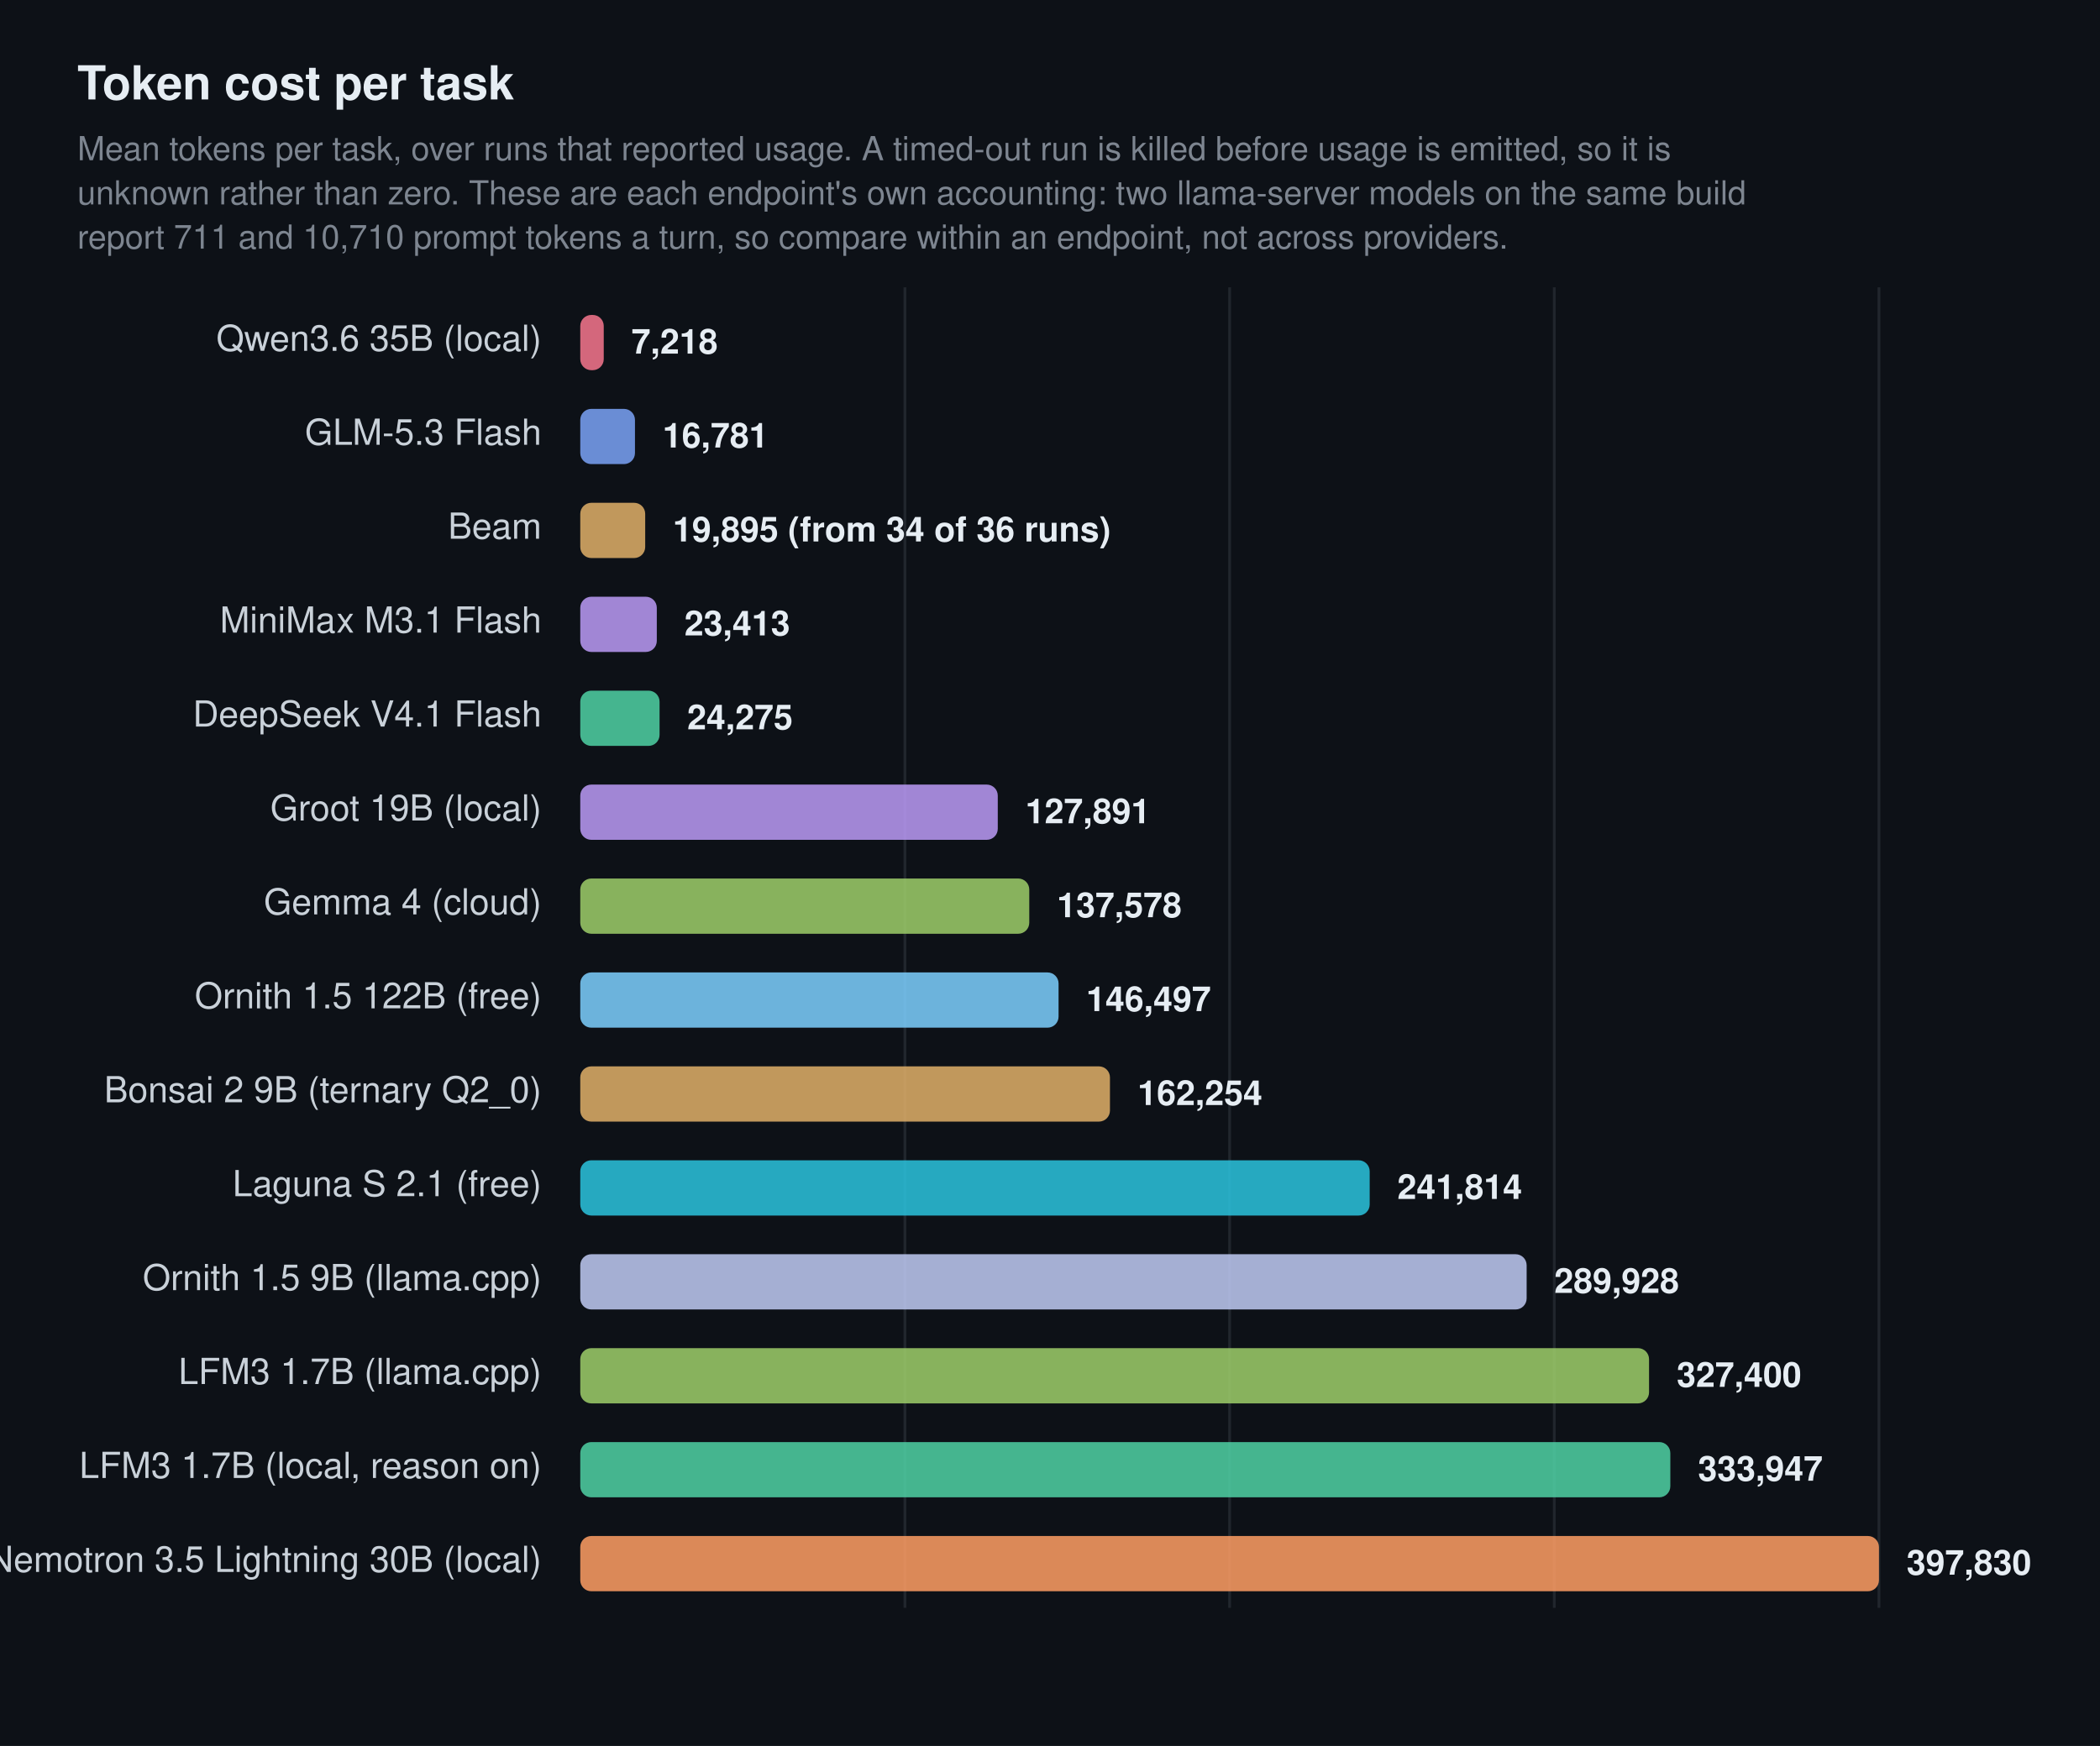
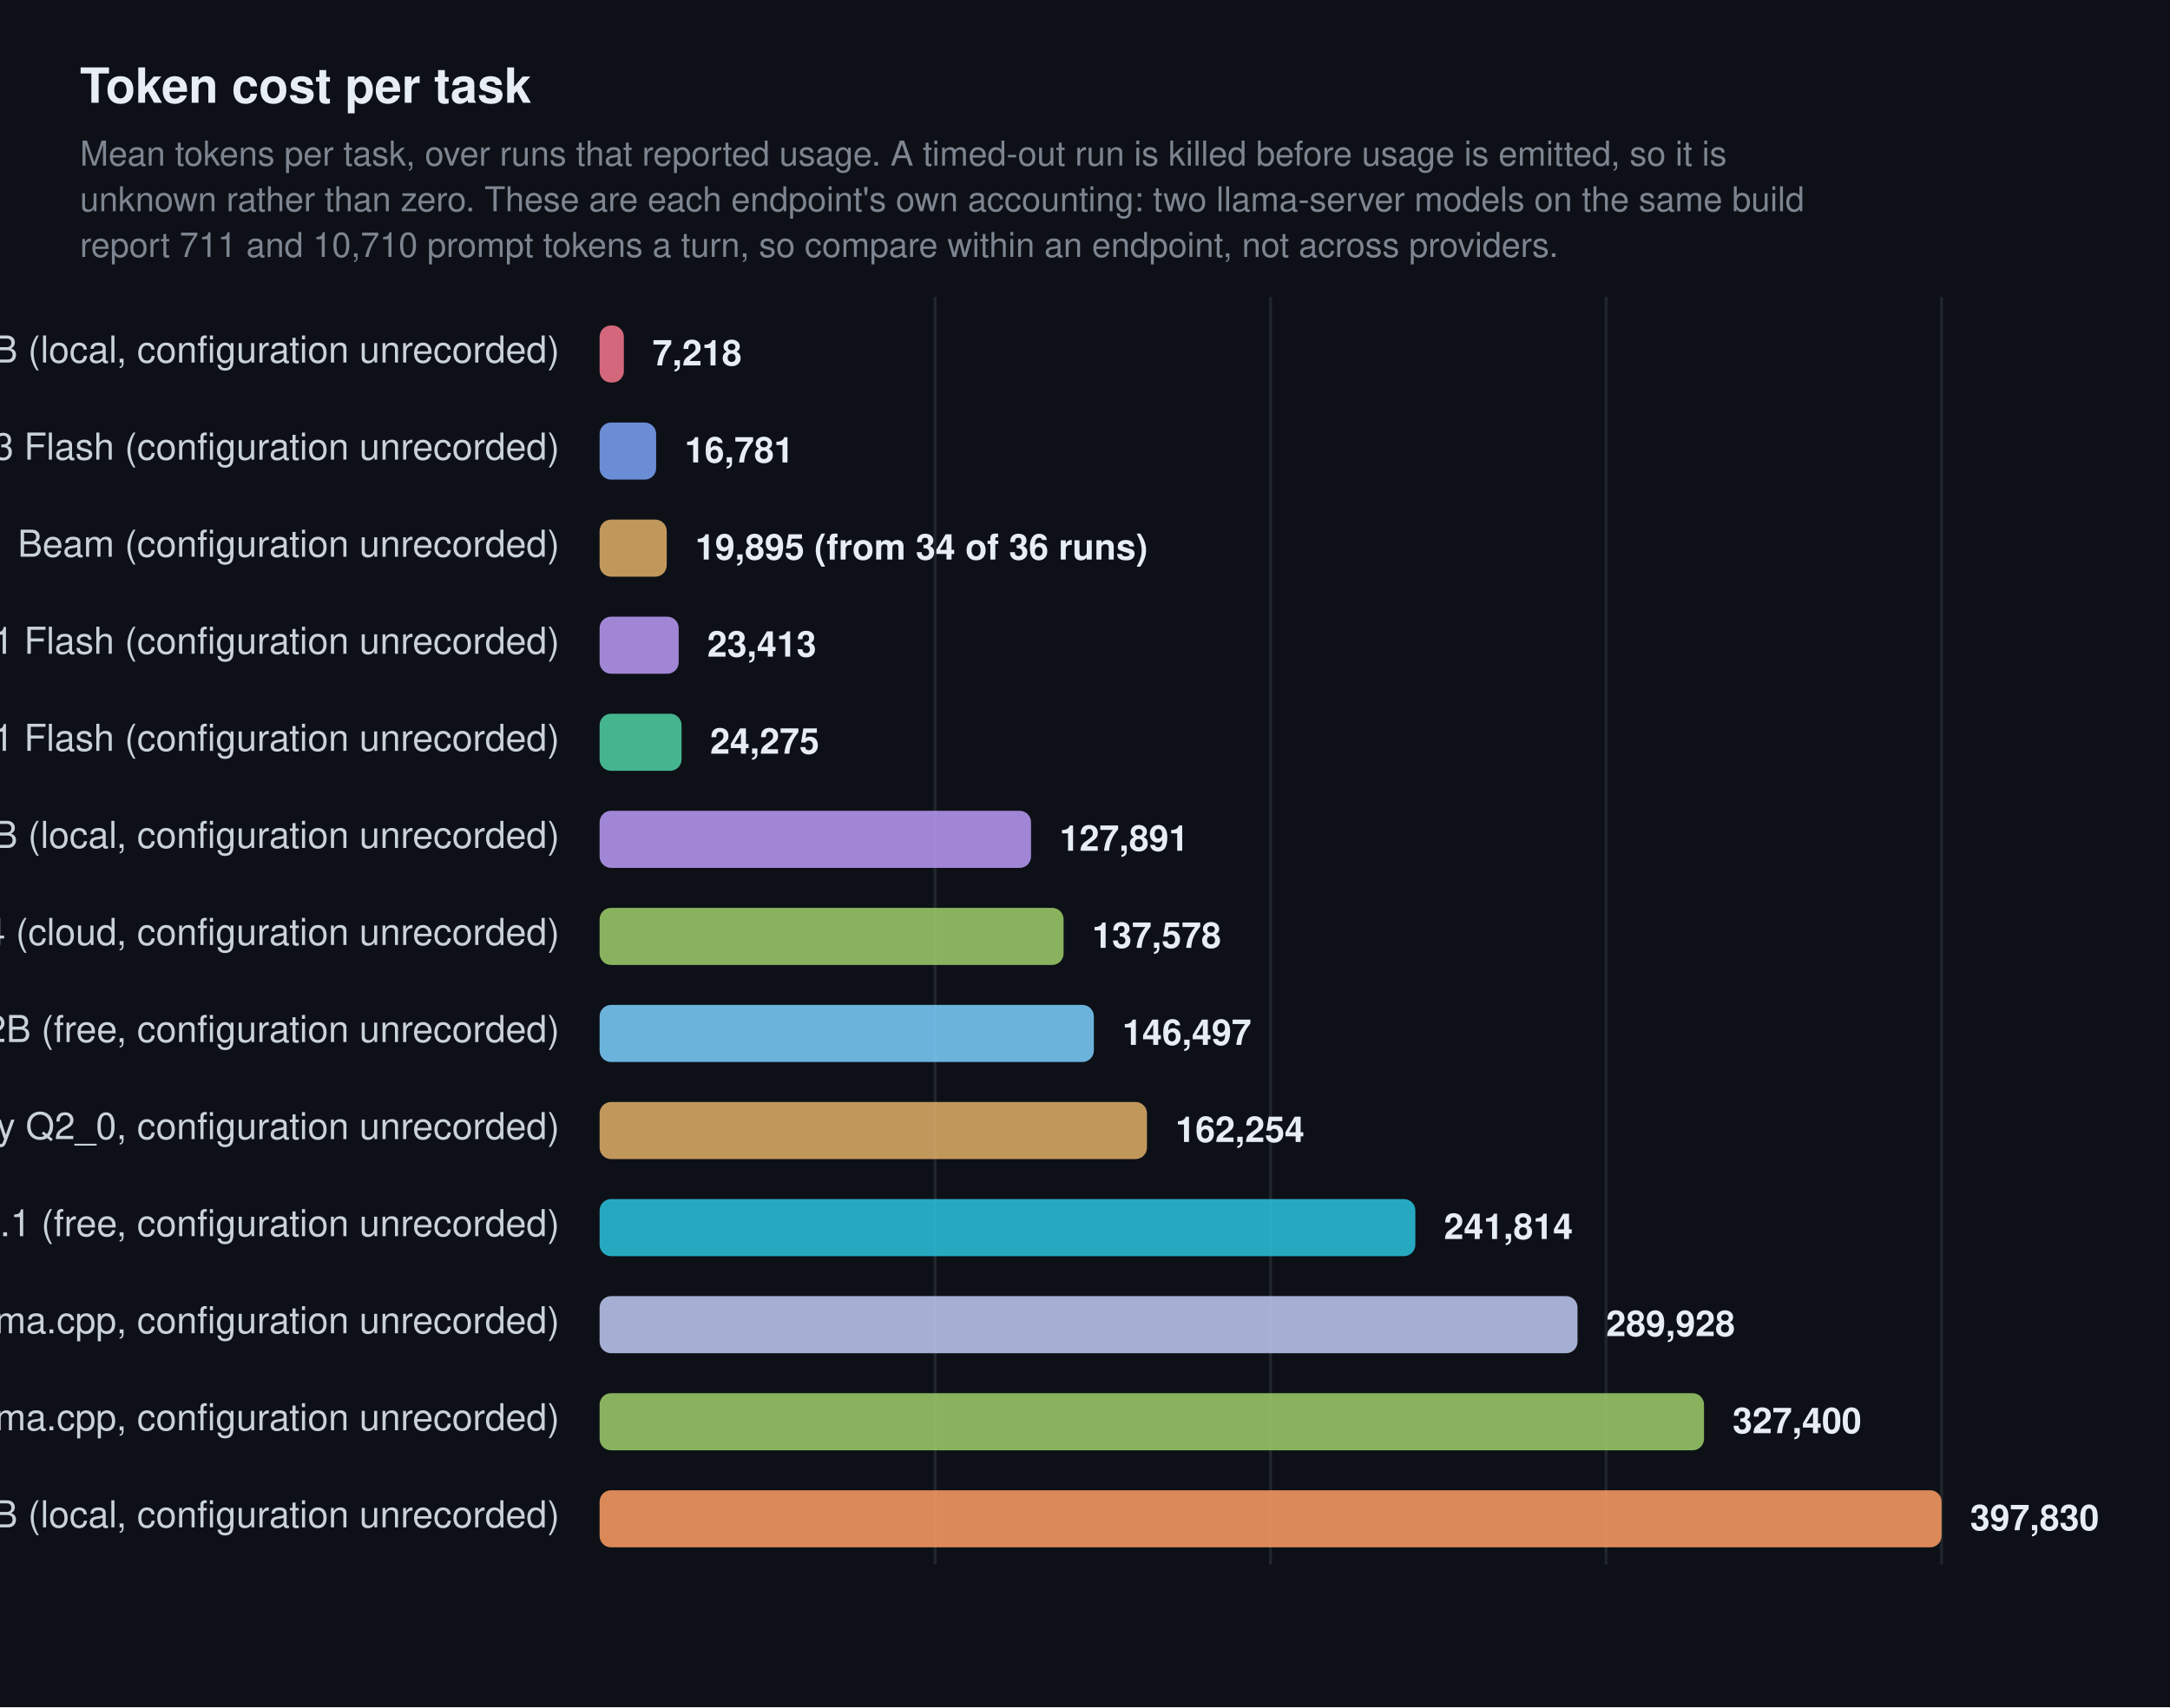
- <svg xmlns="http://www.w3.org/2000/svg" width="760" height="632" viewBox="0 0 760 632" font-family="ui-sans-serif, -apple-system, Segoe UI, Helvetica, Arial, sans-serif">
+ <svg xmlns="http://www.w3.org/2000/svg" width="760" height="598" viewBox="0 0 760 598" font-family="ui-sans-serif, -apple-system, Segoe UI, Helvetica, Arial, sans-serif">
  <rect width="100%" height="100%" fill="#0d1117" />
  <text x="28" y="36" fill="#e6edf3" font-size="17" font-weight="600">Token cost per task</text>
  <text x="28" y="58" fill="#7d8590" font-size="12">Mean tokens per task, over runs that reported usage. A timed-out run is killed before usage is emitted, so it is</text>
  <text x="28" y="74" fill="#7d8590" font-size="12">unknown rather than zero. These are each endpoint's own accounting: two llama-server models on the same build</text>
  <text x="28" y="90" fill="#7d8590" font-size="12">report 711 and 10,710 prompt tokens a turn, so compare within an endpoint, not across providers.</text>
-   <line x1="327.5" y1="104" x2="327.5" y2="582" stroke="#21262d" stroke-width="1" />
-   <line x1="445.0" y1="104" x2="445.0" y2="582" stroke="#21262d" stroke-width="1" />
-   <line x1="562.5" y1="104" x2="562.5" y2="582" stroke="#21262d" stroke-width="1" />
-   <line x1="680.0" y1="104" x2="680.0" y2="582" stroke="#21262d" stroke-width="1" />
-   <text x="196" y="127" fill="#c9d1d9" font-size="13" text-anchor="end">Qwen3.6 35B (local)</text>
+   <line x1="327.5" y1="104" x2="327.5" y2="548" stroke="#21262d" stroke-width="1" />
+   <line x1="445.0" y1="104" x2="445.0" y2="548" stroke="#21262d" stroke-width="1" />
+   <line x1="562.5" y1="104" x2="562.5" y2="548" stroke="#21262d" stroke-width="1" />
+   <line x1="680.0" y1="104" x2="680.0" y2="548" stroke="#21262d" stroke-width="1" />
+   <text x="196" y="127" fill="#c9d1d9" font-size="13" text-anchor="end">Qwen3.6 35B (local, configuration unrecorded)</text>
  <rect x="210" y="114" width="8.5" height="20" rx="4" fill="#f7768e" opacity="0.85" />
  <text x="228.5" y="128" fill="#e6edf3" font-size="12.5" font-weight="600">7,218</text>
-   <text x="196" y="161" fill="#c9d1d9" font-size="13" text-anchor="end">GLM-5.3 Flash</text>
+   <text x="196" y="161" fill="#c9d1d9" font-size="13" text-anchor="end">GLM-5.3 Flash (configuration unrecorded)</text>
  <rect x="210" y="148" width="19.8" height="20" rx="4" fill="#7aa2f7" opacity="0.85" />
  <text x="239.8" y="162" fill="#e6edf3" font-size="12.5" font-weight="600">16,781</text>
-   <text x="196" y="195" fill="#c9d1d9" font-size="13" text-anchor="end">Beam</text>
+   <text x="196" y="195" fill="#c9d1d9" font-size="13" text-anchor="end">Beam (configuration unrecorded)</text>
  <rect x="210" y="182" width="23.5" height="20" rx="4" fill="#e0af68" opacity="0.85" />
  <text x="243.5" y="196" fill="#e6edf3" font-size="12.5" font-weight="600">19,895  (from 34 of 36 runs)</text>
-   <text x="196" y="229" fill="#c9d1d9" font-size="13" text-anchor="end">MiniMax M3.1 Flash</text>
+   <text x="196" y="229" fill="#c9d1d9" font-size="13" text-anchor="end">MiniMax M3.1 Flash (configuration unrecorded)</text>
  <rect x="210" y="216" width="27.7" height="20" rx="4" fill="#bb9af7" opacity="0.85" />
  <text x="247.7" y="230" fill="#e6edf3" font-size="12.5" font-weight="600">23,413</text>
-   <text x="196" y="263" fill="#c9d1d9" font-size="13" text-anchor="end">DeepSeek V4.1 Flash</text>
+   <text x="196" y="263" fill="#c9d1d9" font-size="13" text-anchor="end">DeepSeek V4.1 Flash (configuration unrecorded)</text>
  <rect x="210" y="250" width="28.7" height="20" rx="4" fill="#4fd1a5" opacity="0.85" />
  <text x="248.7" y="264" fill="#e6edf3" font-size="12.5" font-weight="600">24,275</text>
-   <text x="196" y="297" fill="#c9d1d9" font-size="13" text-anchor="end">Groot 19B (local)</text>
+   <text x="196" y="297" fill="#c9d1d9" font-size="13" text-anchor="end">Groot 19B (local, configuration unrecorded)</text>
  <rect x="210" y="284" width="151.1" height="20" rx="4" fill="#bb9af7" opacity="0.85" />
  <text x="371.1" y="298" fill="#e6edf3" font-size="12.5" font-weight="600">127,891</text>
-   <text x="196" y="331" fill="#c9d1d9" font-size="13" text-anchor="end">Gemma 4 (cloud)</text>
+   <text x="196" y="331" fill="#c9d1d9" font-size="13" text-anchor="end">Gemma 4 (cloud, configuration unrecorded)</text>
  <rect x="210" y="318" width="162.5" height="20" rx="4" fill="#9ece6a" opacity="0.85" />
  <text x="382.5" y="332" fill="#e6edf3" font-size="12.5" font-weight="600">137,578</text>
-   <text x="196" y="365" fill="#c9d1d9" font-size="13" text-anchor="end">Ornith 1.5 122B (free)</text>
+   <text x="196" y="365" fill="#c9d1d9" font-size="13" text-anchor="end">Ornith 1.5 122B (free, configuration unrecorded)</text>
  <rect x="210" y="352" width="173.1" height="20" rx="4" fill="#7dcfff" opacity="0.85" />
  <text x="393.1" y="366" fill="#e6edf3" font-size="12.5" font-weight="600">146,497</text>
-   <text x="196" y="399" fill="#c9d1d9" font-size="13" text-anchor="end">Bonsai 2 9B (ternary Q2_0)</text>
+   <text x="196" y="399" fill="#c9d1d9" font-size="13" text-anchor="end">Bonsai 2 9B (ternary Q2_0, configuration unrecorded)</text>
  <rect x="210" y="386" width="191.7" height="20" rx="4" fill="#e0af68" opacity="0.85" />
  <text x="411.7" y="400" fill="#e6edf3" font-size="12.5" font-weight="600">162,254</text>
-   <text x="196" y="433" fill="#c9d1d9" font-size="13" text-anchor="end">Laguna S 2.1 (free)</text>
+   <text x="196" y="433" fill="#c9d1d9" font-size="13" text-anchor="end">Laguna S 2.1 (free, configuration unrecorded)</text>
  <rect x="210" y="420" width="285.7" height="20" rx="4" fill="#2ac3de" opacity="0.85" />
  <text x="505.7" y="434" fill="#e6edf3" font-size="12.5" font-weight="600">241,814</text>
-   <text x="196" y="467" fill="#c9d1d9" font-size="13" text-anchor="end">Ornith 1.5 9B (llama.cpp)</text>
+   <text x="196" y="467" fill="#c9d1d9" font-size="13" text-anchor="end">Ornith 1.5 9B (llama.cpp, configuration unrecorded)</text>
  <rect x="210" y="454" width="342.5" height="20" rx="4" fill="#c0caf5" opacity="0.85" />
  <text x="562.5" y="468" fill="#e6edf3" font-size="12.5" font-weight="600">289,928</text>
-   <text x="196" y="501" fill="#c9d1d9" font-size="13" text-anchor="end">LFM3 1.7B (llama.cpp)</text>
+   <text x="196" y="501" fill="#c9d1d9" font-size="13" text-anchor="end">LFM3 1.7B (llama.cpp, configuration unrecorded)</text>
  <rect x="210" y="488" width="386.8" height="20" rx="4" fill="#9ece6a" opacity="0.85" />
  <text x="606.8" y="502" fill="#e6edf3" font-size="12.5" font-weight="600">327,400</text>
-   <text x="196" y="535" fill="#c9d1d9" font-size="13" text-anchor="end">LFM3 1.7B (local, reason on)</text>
-   <rect x="210" y="522" width="394.5" height="20" rx="4" fill="#4fd1a5" opacity="0.85" />
-   <text x="614.5" y="536" fill="#e6edf3" font-size="12.5" font-weight="600">333,947</text>
-   <text x="196" y="569" fill="#c9d1d9" font-size="13" text-anchor="end">Nemotron 3.5 Lightning 30B (local)</text>
-   <rect x="210" y="556" width="470.0" height="20" rx="4" fill="#ff9e64" opacity="0.85" />
-   <text x="690.0" y="570" fill="#e6edf3" font-size="12.5" font-weight="600">397,830</text>
+   <text x="196" y="535" fill="#c9d1d9" font-size="13" text-anchor="end">Nemotron 3.5 Lightning 30B (local, configuration unrecorded)</text>
+   <rect x="210" y="522" width="470.0" height="20" rx="4" fill="#ff9e64" opacity="0.85" />
+   <text x="690.0" y="536" fill="#e6edf3" font-size="12.5" font-weight="600">397,830</text>
</svg>
